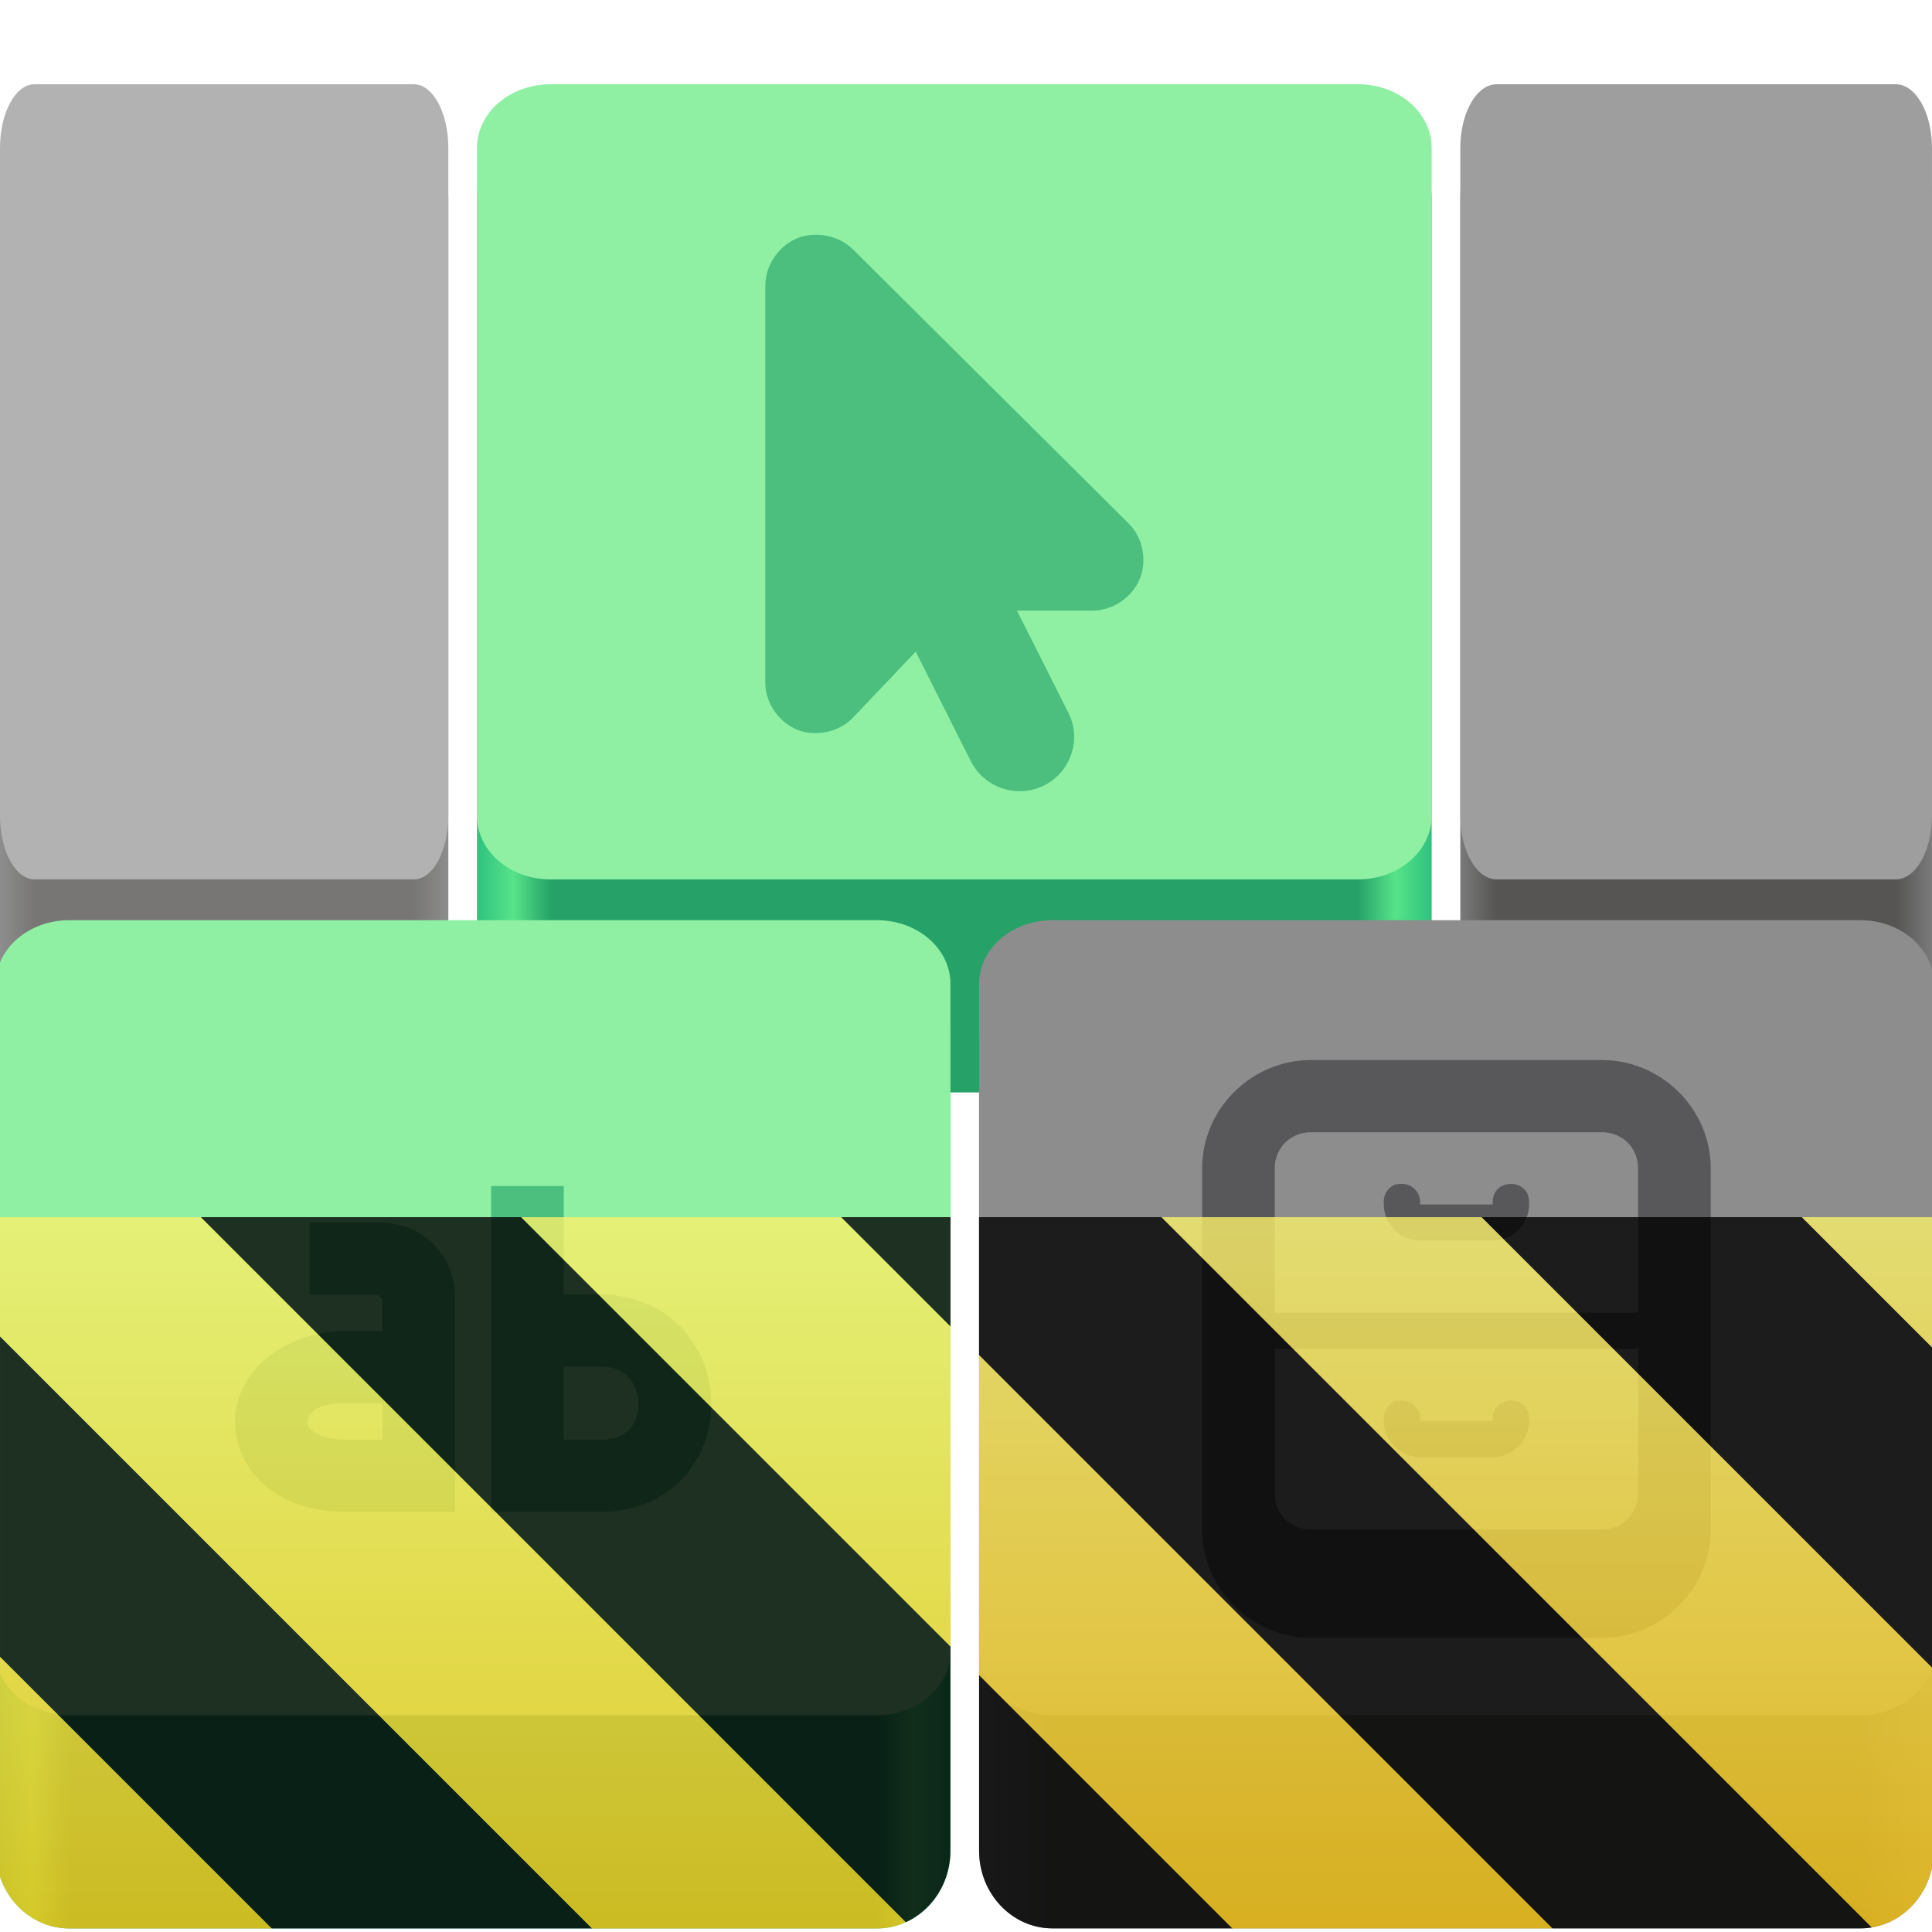
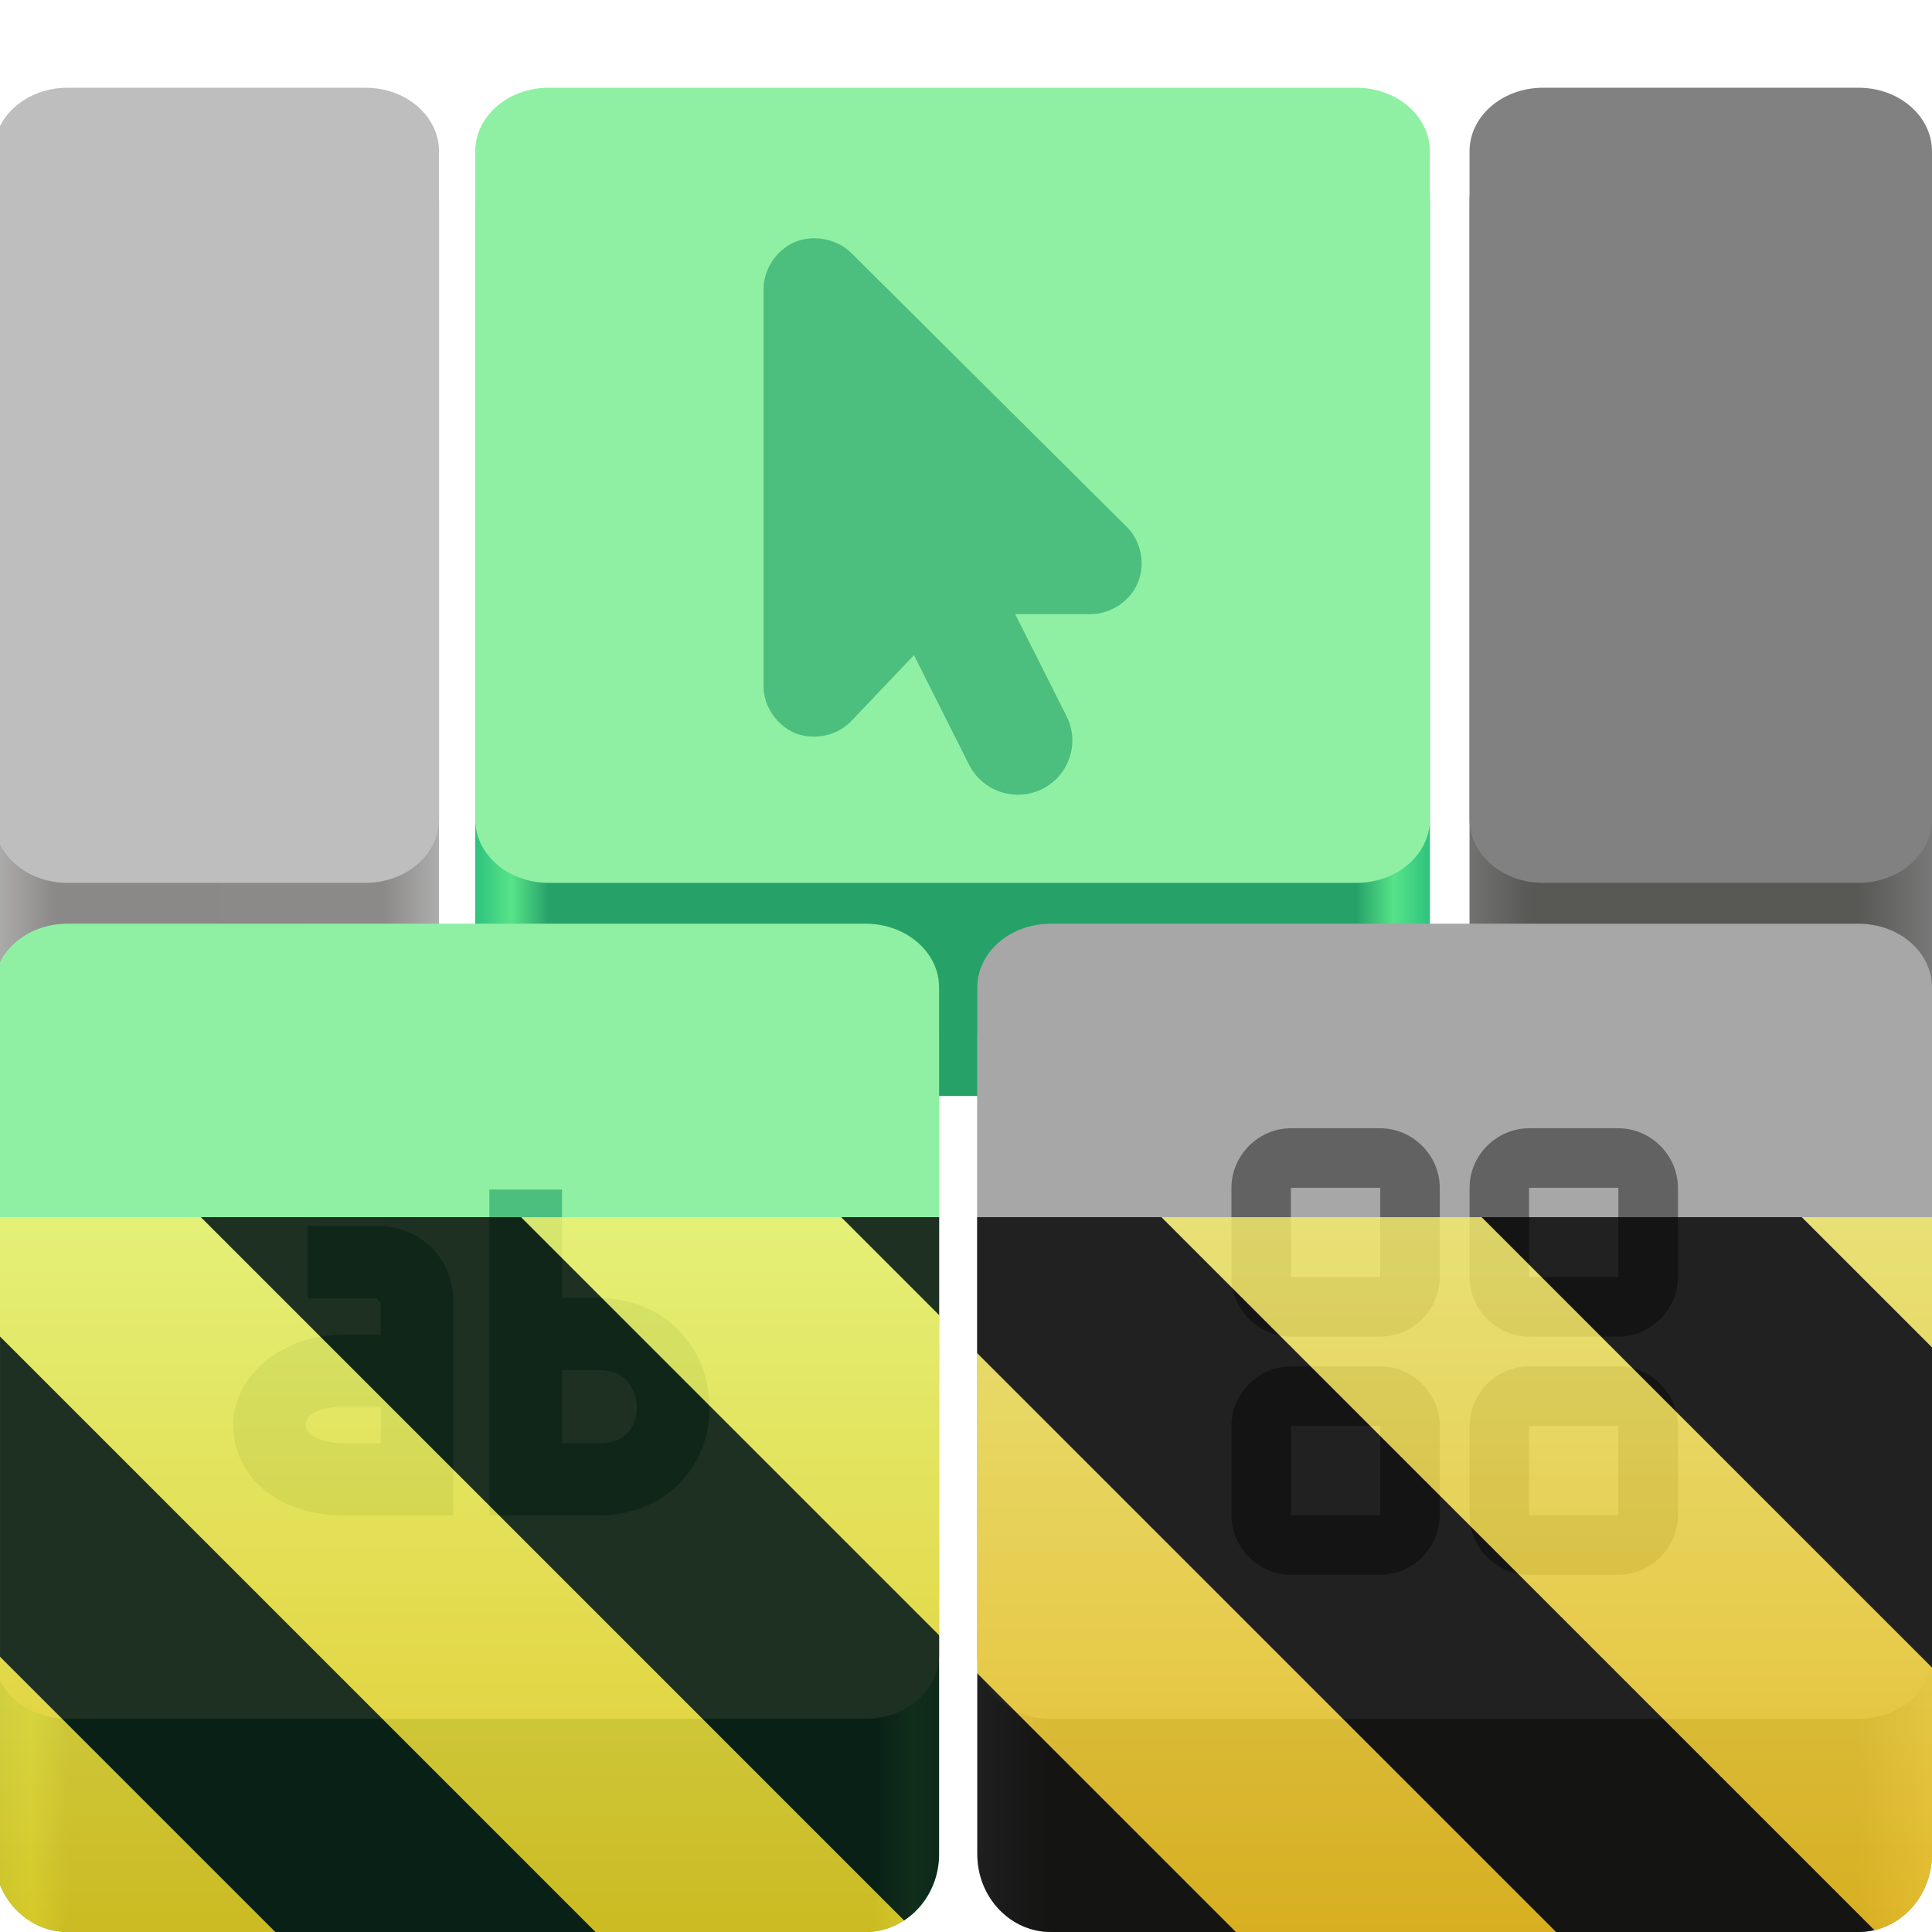
<svg xmlns="http://www.w3.org/2000/svg" xmlns:xlink="http://www.w3.org/1999/xlink" height="128px" viewBox="0 0 128 128" width="128px">
  <filter id="a" height="100%" width="100%" x="0%" y="0%">
    <feColorMatrix color-interpolation-filters="sRGB" values="0 0 0 0 1 0 0 0 0 1 0 0 0 0 1 0 0 0 1 0" />
  </filter>
-   <linearGradient id="b" gradientTransform="matrix(0.0663002 0 0 0.211772 -5.873931 167.548)" gradientUnits="userSpaceOnUse" x1="88.596" x2="536.596" y1="-449.394" y2="-449.394">
-     <stop offset="0" stop-color="#8d8d8d" />
-     <stop offset="0.077" stop-color="#777674" />
-     <stop offset="0.923" stop-color="#777674" />
-     <stop offset="1" stop-color="#8d8d8d" />
-   </linearGradient>
-   <linearGradient id="c" gradientTransform="matrix(0.0697504 0 0 0.211772 90.5722 167.548)" gradientUnits="userSpaceOnUse" x1="88.596" x2="536.596" y1="-449.394" y2="-449.394">
-     <stop offset="0" stop-color="#7a7a7a" />
-     <stop offset="0.077" stop-color="#565554" />
-     <stop offset="0.923" stop-color="#565554" />
-     <stop offset="1" stop-color="#7a7a7a" />
-   </linearGradient>
-   <linearGradient id="d" gradientUnits="userSpaceOnUse">
+   <linearGradient id="b" gradientUnits="userSpaceOnUse">
    <stop offset="0" stop-color="#2ec27e" />
    <stop offset="0.038" stop-color="#57e389" />
    <stop offset="0.077" stop-color="#26a269" />
    <stop offset="0.923" stop-color="#26a269" />
    <stop offset="0.962" stop-color="#57e389" />
    <stop offset="1" stop-color="#2ec27e" />
  </linearGradient>
-   <linearGradient id="e" gradientTransform="matrix(0.141179 0 0 0.211772 19.09517 167.5481)" x1="88.596" x2="536.596" xlink:href="#d" y1="-449.394" y2="-449.394" />
-   <linearGradient id="f" gradientTransform="matrix(0.141179 0 0 0.211772 52.36085 222.9329)" gradientUnits="userSpaceOnUse" x1="88.596" x2="536.596" y1="-449.394" y2="-449.394">
-     <stop offset="0" stop-color="#7a7a7a" />
+   <linearGradient id="c" gradientTransform="matrix(0.141179 0 0 0.211772 18.97798 167.7825)" x1="88.596" x2="536.596" xlink:href="#b" y1="-449.394" y2="-449.394" />
+   <linearGradient id="d" gradientTransform="matrix(0.141179 0 0 0.211772 52.24365 223.1673)" gradientUnits="userSpaceOnUse" x1="88.596" x2="536.596" y1="-449.394" y2="-449.394">
+     <stop offset="0" stop-color="#999999" />
    <stop offset="0.077" stop-color="#646361" />
    <stop offset="0.923" stop-color="#646361" />
-     <stop offset="1" stop-color="#7a7a7a" />
+     <stop offset="1" stop-color="#999999" />
  </linearGradient>
-   <linearGradient id="g" gradientTransform="matrix(0.141179 0 0 0.211772 -12.78791 222.933)" x1="88.596" x2="536.596" xlink:href="#d" y1="-449.394" y2="-449.394" />
+   <linearGradient id="e" gradientTransform="matrix(0.141179 0 0 0.211772 52.24366 167.7826)" gradientUnits="userSpaceOnUse" x1="88.596" x2="536.596" y1="-449.394" y2="-449.394">
+     <stop offset="0.5" stop-color="#787878" />
+     <stop offset="0.58" stop-color="#585855" />
+     <stop offset="0.923" stop-color="#585855" />
+     <stop offset="1" stop-color="#787878" />
+   </linearGradient>
+   <linearGradient id="f" gradientTransform="matrix(0.141179 0 0 0.211772 -45.51349 167.7826)" gradientUnits="userSpaceOnUse" x1="88.596" x2="536.596" y1="-449.394" y2="-449.394">
+     <stop offset="0.498" stop-color="#b8b8b8" />
+     <stop offset="0.58" stop-color="#8b8987" />
+     <stop offset="0.923" stop-color="#8b8a89" />
+     <stop offset="1" stop-color="#b8b8b8" />
+   </linearGradient>
+   <linearGradient id="g" gradientTransform="matrix(0.141179 0 0 0.211772 -12.9051 223.1673)" x1="88.596" x2="536.596" xlink:href="#b" y1="-449.394" y2="-449.394" />
  <clipPath id="h">
-     <path d="m 64 63 h 64 v 65 h -64 z m 0 0" />
+     <path d="m 0 8 h 30 v 65 h -30 z m 0 0" />
  </clipPath>
  <clipPath id="i">
-     <path d="m 64 60 h 64 v 54 h -64 z m 0 0" />
+     <path d="m 0 5 h 30 v 54 h -30 z m 0 0" />
  </clipPath>
  <clipPath id="j">
    <path d="m 0 63 h 63 v 65 h -63 z m 0 0" />
  </clipPath>
  <clipPath id="k">
-     <path d="m 0 60 h 63 v 54 h -63 z m 0 0" />
+     <path d="m 0 61 h 63 v 53 h -63 z m 0 0" />
  </clipPath>
  <clipPath id="l">
    <rect height="128" width="128" />
  </clipPath>
  <clipPath id="m">
    <rect height="128" width="128" />
  </clipPath>
  <mask id="n">
    <g filter="url(#a)">
      <g clip-path="url(#m)" filter="url(#a)">
        <g clip-path="url(#l)">
-           <path d="m 2.285 8 h 25.133 c 1.262 0 2.285 2.305 2.285 5.148 v 54.082 c 0 2.844 -1.023 5.148 -2.285 5.148 h -25.133 c -1.262 0 -2.285 -2.305 -2.285 -5.148 v -54.082 c 0 -2.844 1.023 -5.148 2.285 -5.148 z m 0 0" fill="url(#b)" />
-           <path d="m 2.285 5.582 h 25.133 c 1.262 0 2.285 1.887 2.285 4.215 v 44.25 c 0 2.328 -1.023 4.215 -2.285 4.215 h -25.133 c -1.262 0 -2.285 -1.887 -2.285 -4.215 v -44.25 c 0 -2.328 1.023 -4.215 2.285 -4.215 z m 0 0" fill="#b2b2b2" />
-           <path d="m 99.156 8 h 26.441 c 1.324 0 2.402 2.305 2.402 5.148 v 54.082 c 0 2.844 -1.078 5.148 -2.402 5.148 h -26.441 c -1.328 0 -2.406 -2.305 -2.406 -5.148 v -54.082 c 0 -2.844 1.078 -5.148 2.406 -5.148 z m 0 0" fill="url(#c)" />
-           <path d="m 99.156 5.582 h 26.441 c 1.324 0 2.402 1.887 2.402 4.215 v 44.25 c 0 2.328 -1.078 4.215 -2.402 4.215 h -26.441 c -1.328 0 -2.406 -1.887 -2.406 -4.215 v -44.25 c 0 -2.328 1.078 -4.215 2.406 -4.215 z m 0 0" fill="#9e9e9e" />
-           <path d="m 36.469 8 h 53.516 c 2.688 0 4.867 2.305 4.867 5.152 v 54.078 c 0 2.844 -2.18 5.148 -4.867 5.148 h -53.516 c -2.688 0 -4.867 -2.305 -4.867 -5.148 v -54.078 c 0 -2.848 2.18 -5.152 4.867 -5.152 z m 0 0" fill="url(#e)" />
+           <path d="m 36.352 8.234 h 53.516 c 2.688 0 4.867 2.305 4.867 5.152 v 54.078 c 0 2.844 -2.18 5.148 -4.867 5.148 h -53.516 c -2.688 0 -4.867 -2.305 -4.867 -5.148 v -54.078 c 0 -2.848 2.18 -5.152 4.867 -5.152 z m 0 0" fill="url(#c)" />
+           <path d="m 69.617 63.621 h 53.516 c 2.688 0 4.867 2.305 4.867 5.148 v 54.078 c 0 2.844 -2.18 5.152 -4.867 5.152 h -53.516 c -2.688 0 -4.867 -2.309 -4.867 -5.152 v -54.078 c 0 -2.844 2.18 -5.148 4.867 -5.148 z m 0 0" fill="url(#d)" />
+           <path d="m 102.227 8.234 h 20.906 c 2.688 0 4.867 2.305 4.867 5.148 v 54.078 c 0 2.844 -2.18 5.152 -4.867 5.152 h -20.906 c -2.688 0 -4.867 -2.309 -4.867 -5.152 v -54.078 c 0 -2.844 2.18 -5.148 4.867 -5.148 z m 0 0" fill="url(#e)" />
+           <path d="m 102.227 5.812 h 20.906 c 2.688 0 4.867 1.887 4.867 4.215 v 44.254 c 0 2.324 -2.18 4.211 -4.867 4.211 h -20.906 c -2.688 0 -4.867 -1.887 -4.867 -4.211 v -44.254 c 0 -2.328 2.18 -4.215 4.867 -4.215 z m 0 0" fill="#818181" />
          <g clip-path="url(#h)">
-             <path d="m 69.734 63.387 h 53.516 c 2.688 0 4.867 2.305 4.867 5.148 v 54.078 c 0 2.844 -2.18 5.148 -4.867 5.148 h -53.516 c -2.688 0 -4.867 -2.305 -4.867 -5.148 v -54.078 c 0 -2.844 2.18 -5.148 4.867 -5.148 z m 0 0" fill="url(#f)" />
+             <path d="m 4.469 8.234 h 19.75 c 2.688 0 4.867 2.305 4.867 5.148 v 54.078 c 0 2.844 -2.18 5.152 -4.867 5.152 h -19.75 c -2.688 0 -4.867 -2.309 -4.867 -5.152 v -54.078 c 0 -2.844 2.18 -5.148 4.867 -5.148 z m 0 0" fill="url(#f)" />
          </g>
          <g clip-path="url(#i)">
-             <path d="m 69.734 60.965 h 53.516 c 2.688 0 4.867 1.887 4.867 4.215 v 44.254 c 0 2.324 -2.18 4.211 -4.867 4.211 h -53.516 c -2.688 0 -4.867 -1.887 -4.867 -4.211 v -44.254 c 0 -2.328 2.18 -4.215 4.867 -4.215 z m 0 0" fill="#8d8d8d" />
+             <path d="m 4.469 5.812 h 19.75 c 2.688 0 4.867 1.887 4.867 4.215 v 44.254 c 0 2.324 -2.18 4.211 -4.867 4.211 h -19.75 c -2.688 0 -4.867 -1.887 -4.867 -4.211 v -44.254 c 0 -2.328 2.18 -4.215 4.867 -4.215 z m 0 0" fill="#bebebe" />
          </g>
-           <path d="m 86.863 70.23 c -3.957 0 -7.219 3.242 -7.219 7.176 v 23.926 c 0 3.934 3.262 7.18 7.219 7.18 h 19.258 c 3.957 0 7.219 -3.246 7.219 -7.18 v -23.926 c 0 -3.934 -3.262 -7.176 -7.219 -7.176 z m 0 4.785 h 19.258 c 1.371 0 2.406 1.027 2.406 2.391 v 9.57 h -24.07 v -9.57 c 0 -1.363 1.035 -2.391 2.406 -2.391 z m 5.934 3.418 c -0.047 0 -0.094 0.008 -0.141 0.023 c -0.047 0 -0.102 0 -0.148 0 c -0.52 0.168 -0.855 0.652 -0.828 1.195 v 0.148 c 0 1.309 1.09 2.391 2.406 2.391 h 4.812 c 1.316 0 2.41 -1.082 2.41 -2.391 v -0.148 c 0.027 -1.617 -2.438 -1.617 -2.41 0 v 0.148 h -4.812 v -0.148 c 0.008 -0.711 -0.594 -1.262 -1.289 -1.215 z m -8.34 10.938 h 24.07 v 9.57 c 0 1.363 -1.035 2.391 -2.406 2.391 h -19.258 c -1.371 0 -2.406 -1.027 -2.406 -2.391 z m 8.34 3.418 c -0.047 0 -0.094 0.008 -0.141 0.023 c -0.047 0 -0.102 0 -0.148 0 c -0.52 0.168 -0.855 0.652 -0.828 1.195 v 0.148 c 0 1.309 1.09 2.391 2.406 2.391 h 4.812 c 1.316 0 2.41 -1.082 2.41 -2.391 v -0.148 c 0.027 -1.617 -2.438 -1.617 -2.41 0 v 0.148 h -4.812 v -0.148 c 0.008 -0.711 -0.594 -1.262 -1.289 -1.215 z m 0 0" fill="#29282a" fill-opacity="0.522" />
+           <path d="m 69.617 61.199 h 53.516 c 2.688 0 4.867 1.887 4.867 4.215 v 44.254 c 0 2.324 -2.18 4.211 -4.867 4.211 h -53.516 c -2.688 0 -4.867 -1.887 -4.867 -4.211 v -44.254 c 0 -2.328 2.18 -4.215 4.867 -4.215 z m 0 0" fill="#a7a7a7" />
          <g clip-path="url(#j)">
-             <path d="m 4.586 63.387 h 53.516 c 2.688 0 4.867 2.305 4.867 5.148 v 54.078 c 0 2.844 -2.18 5.152 -4.867 5.152 h -53.516 c -2.688 0 -4.867 -2.309 -4.867 -5.152 v -54.078 c 0 -2.844 2.18 -5.148 4.867 -5.148 z m 0 0" fill="url(#g)" />
+             <path d="m 4.469 63.621 h 52.879 c 2.688 0 4.867 2.305 4.867 5.148 v 54.078 c 0 2.844 -2.18 5.152 -4.867 5.152 h -52.879 c -2.688 0 -4.867 -2.309 -4.867 -5.152 v -54.078 c 0 -2.844 2.18 -5.148 4.867 -5.148 z m 0 0" fill="url(#g)" />
          </g>
          <g clip-path="url(#k)">
-             <path d="m 4.586 60.965 h 53.516 c 2.688 0 4.867 1.887 4.867 4.215 v 44.254 c 0 2.324 -2.18 4.211 -4.867 4.211 h -53.516 c -2.688 0 -4.867 -1.887 -4.867 -4.211 v -44.254 c 0 -2.328 2.18 -4.215 4.867 -4.215 z m 0 0" fill="#8ff0a4" />
+             <path d="m 4.469 61.199 h 52.879 c 2.688 0 4.867 1.887 4.867 4.215 v 44.254 c 0 2.324 -2.18 4.211 -4.867 4.211 h -52.879 c -2.688 0 -4.867 -1.887 -4.867 -4.211 v -44.254 c 0 -2.328 2.18 -4.215 4.867 -4.215 z m 0 0" fill="#8ff0a4" />
          </g>
-           <path d="m 20.512 80.996 v 4.785 h 4.621 c -0.133 0 0.203 0.379 0.203 0.195 v 2.211 h -2.418 c -4.129 0 -7.293 2.691 -7.352 5.945 c -0.027 1.625 0.738 3.258 2.074 4.355 c 1.336 1.102 3.164 1.676 5.277 1.676 h 7.23 v -14.188 c 0 -2.801 -2.133 -4.98 -5.016 -4.98 z m 2.406 11.977 h 2.418 v 2.406 h -2.418 c -1.25 0 -1.91 -0.328 -2.211 -0.582 c -0.305 -0.246 -0.328 -0.41 -0.328 -0.582 c 0.008 -0.344 0.207 -1.246 2.539 -1.246 z m 9.621 -14.398 v 21.59 h 7.23 c 2.258 0 4.258 -0.891 5.531 -2.297 c 1.277 -1.402 1.844 -3.195 1.82 -4.941 c -0.012 -1.809 -0.688 -3.547 -1.902 -4.891 c -1.27 -1.379 -3.234 -2.281 -5.449 -2.281 h -2.418 v -7.18 z m 4.812 11.965 h 2.418 c 1.016 0 1.504 0.301 1.895 0.723 c 0.387 0.426 0.633 1.07 0.645 1.727 c 0.008 0.66 -0.215 1.27 -0.578 1.672 c -0.367 0.398 -0.855 0.719 -1.961 0.719 h -2.418 z m 0 0" fill="#26a269" fill-opacity="0.639" />
-           <path d="m 36.469 5.582 h 53.516 c 2.688 0 4.867 1.887 4.867 4.215 v 44.25 c 0 2.328 -2.18 4.215 -4.867 4.215 h -53.516 c -2.688 0 -4.867 -1.887 -4.867 -4.215 v -44.25 c 0 -2.328 2.18 -4.215 4.867 -4.215 z m 0 0" fill="#8ff0a4" />
-           <path d="m 54.219 15.555 c -0.488 -0.02 -0.977 0.059 -1.41 0.234 c -1.164 0.477 -2.105 1.73 -2.105 3.133 v 26.316 c 0 1.402 0.961 2.645 2.125 3.113 c 1.156 0.457 2.719 0.207 3.688 -0.812 l 4.152 -4.367 l 3.648 7.254 c 0.895 1.777 3.066 2.496 4.844 1.617 c 1.785 -0.887 2.512 -3.047 1.625 -4.812 l -3.41 -6.777 h 4.992 c 1.41 0 2.668 -0.934 3.141 -2.094 c 0.477 -1.148 0.262 -2.691 -0.734 -3.68 l -18.258 -18.152 c -0.621 -0.617 -1.469 -0.934 -2.297 -0.973 z m 0 0" fill="#26a269" fill-opacity="0.639" />
+           <path d="m 20.395 81.23 v 4.785 h 4.621 c -0.133 0 0.203 0.379 0.203 0.195 v 2.211 h -2.418 c -4.129 0 -7.293 2.691 -7.352 5.945 c -0.027 1.625 0.738 3.258 2.074 4.355 c 1.336 1.102 3.164 1.676 5.277 1.676 h 7.23 v -14.188 c 0 -2.801 -2.133 -4.98 -5.016 -4.98 z m 2.406 11.977 h 2.418 v 2.406 h -2.418 c -1.25 0 -1.91 -0.328 -2.211 -0.582 c -0.305 -0.246 -0.328 -0.41 -0.328 -0.582 c 0.008 -0.344 0.207 -1.246 2.539 -1.246 z m 9.621 -14.398 v 21.59 h 7.23 c 2.258 0 4.258 -0.891 5.531 -2.297 c 1.277 -1.402 1.844 -3.195 1.82 -4.941 c -0.012 -1.809 -0.688 -3.547 -1.902 -4.891 c -1.27 -1.379 -3.234 -2.281 -5.449 -2.281 h -2.418 v -7.18 z m 4.812 11.965 h 2.418 c 1.016 0 1.504 0.301 1.895 0.723 c 0.387 0.426 0.633 1.07 0.645 1.727 c 0.008 0.66 -0.215 1.27 -0.578 1.672 c -0.367 0.398 -0.855 0.719 -1.961 0.719 h -2.418 z m 0 0" fill="#26a269" fill-opacity="0.639" />
+           <path d="m 36.352 5.812 h 53.516 c 2.688 0 4.867 1.887 4.867 4.215 v 44.25 c 0 2.328 -2.18 4.215 -4.867 4.215 h -53.516 c -2.688 0 -4.867 -1.887 -4.867 -4.215 v -44.25 c 0 -2.328 2.18 -4.215 4.867 -4.215 z m 0 0" fill="#8ff0a4" />
+           <path d="m 54.102 15.789 c -0.488 -0.02 -0.977 0.059 -1.41 0.234 c -1.164 0.477 -2.105 1.73 -2.105 3.133 v 26.316 c 0 1.402 0.961 2.645 2.125 3.113 c 1.156 0.457 2.719 0.207 3.688 -0.812 l 4.152 -4.367 l 3.648 7.254 c 0.895 1.777 3.066 2.496 4.844 1.617 c 1.785 -0.887 2.512 -3.047 1.625 -4.812 l -3.41 -6.777 h 4.992 c 1.41 0 2.668 -0.934 3.141 -2.094 c 0.477 -1.148 0.262 -2.691 -0.734 -3.68 l -18.258 -18.152 c -0.621 -0.617 -1.469 -0.934 -2.297 -0.973 z m 0 0" fill="#26a269" fill-opacity="0.639" />
+           <path d="m 85.527 74.75 c -2.148 0 -3.941 1.793 -3.941 3.945 v 5.914 c 0 2.152 1.793 3.945 3.941 3.945 h 5.918 c 2.148 0 3.945 -1.793 3.945 -3.945 v -5.914 c 0 -2.152 -1.797 -3.945 -3.945 -3.945 z m 15.777 0 c -2.148 0 -3.941 1.793 -3.941 3.945 v 5.914 c 0 2.152 1.793 3.945 3.941 3.945 h 5.918 c 2.148 0 3.945 -1.793 3.945 -3.945 v -5.914 c 0 -2.152 -1.797 -3.945 -3.945 -3.945 z m -15.777 3.945 h 5.918 v 5.914 h -5.918 z m 15.777 0 h 5.918 v 5.914 h -5.918 z m -15.777 11.832 c -2.148 0 -3.941 1.793 -3.941 3.945 v 5.914 c 0 2.148 1.793 3.945 3.941 3.945 h 5.918 c 2.148 0 3.945 -1.797 3.945 -3.945 v -5.914 c 0 -2.152 -1.797 -3.945 -3.945 -3.945 z m 15.777 0 c -2.148 0 -3.941 1.793 -3.941 3.945 v 5.914 c 0 2.148 1.793 3.945 3.941 3.945 h 5.918 c 2.148 0 3.945 -1.797 3.945 -3.945 v -5.914 c 0 -2.152 -1.797 -3.945 -3.945 -3.945 z m -15.777 3.945 h 5.918 v 5.914 h -5.918 z m 15.777 0 h 5.918 v 5.914 h -5.918 z m 0 0" fill="#222222" fill-opacity="0.514" />
        </g>
      </g>
    </g>
  </mask>
  <mask id="o">
    <g filter="url(#a)">
      <rect fill-opacity="0.8" height="184.32" width="184.32" x="-28.16" y="-28.16" />
    </g>
  </mask>
  <linearGradient id="p" gradientTransform="matrix(0 0.37 -0.98462 0 295.385 -30.36)" gradientUnits="userSpaceOnUse" x1="300" x2="428" y1="235" y2="235">
    <stop offset="0" stop-color="#f9f06b" />
    <stop offset="1" stop-color="#f5c211" />
  </linearGradient>
  <clipPath id="q">
    <rect height="128" width="128" />
  </clipPath>
  <clipPath id="r">
    <rect height="128" width="128" />
  </clipPath>
-   <path d="m 2.285 8 h 25.133 c 1.262 0 2.285 2.305 2.285 5.148 v 54.082 c 0 2.844 -1.023 5.148 -2.285 5.148 h -25.133 c -1.262 0 -2.285 -2.305 -2.285 -5.148 v -54.082 c 0 -2.844 1.023 -5.148 2.285 -5.148 z m 0 0" fill="url(#b)" />
-   <path d="m 2.285 5.582 h 25.133 c 1.262 0 2.285 1.887 2.285 4.215 v 44.25 c 0 2.328 -1.023 4.215 -2.285 4.215 h -25.133 c -1.262 0 -2.285 -1.887 -2.285 -4.215 v -44.25 c 0 -2.328 1.023 -4.215 2.285 -4.215 z m 0 0" fill="#b2b2b2" />
-   <path d="m 99.156 8 h 26.441 c 1.324 0 2.402 2.305 2.402 5.148 v 54.082 c 0 2.844 -1.078 5.148 -2.402 5.148 h -26.441 c -1.328 0 -2.406 -2.305 -2.406 -5.148 v -54.082 c 0 -2.844 1.078 -5.148 2.406 -5.148 z m 0 0" fill="url(#c)" />
-   <path d="m 99.156 5.582 h 26.441 c 1.324 0 2.402 1.887 2.402 4.215 v 44.25 c 0 2.328 -1.078 4.215 -2.402 4.215 h -26.441 c -1.328 0 -2.406 -1.887 -2.406 -4.215 v -44.25 c 0 -2.328 1.078 -4.215 2.406 -4.215 z m 0 0" fill="#9e9e9e" />
-   <path d="m 36.469 8 h 53.516 c 2.688 0 4.867 2.305 4.867 5.152 v 54.078 c 0 2.844 -2.18 5.148 -4.867 5.148 h -53.516 c -2.688 0 -4.867 -2.305 -4.867 -5.148 v -54.078 c 0 -2.848 2.18 -5.152 4.867 -5.152 z m 0 0" fill="url(#e)" />
-   <path d="m 69.734 63.387 h 53.516 c 2.688 0 4.867 2.305 4.867 5.148 v 54.078 c 0 2.844 -2.18 5.148 -4.867 5.148 h -53.516 c -2.688 0 -4.867 -2.305 -4.867 -5.148 v -54.078 c 0 -2.844 2.18 -5.148 4.867 -5.148 z m 0 0" fill="url(#f)" />
-   <path d="m 69.734 60.965 h 53.516 c 2.688 0 4.867 1.887 4.867 4.215 v 44.254 c 0 2.324 -2.18 4.211 -4.867 4.211 h -53.516 c -2.688 0 -4.867 -1.887 -4.867 -4.211 v -44.254 c 0 -2.328 2.18 -4.215 4.867 -4.215 z m 0 0" fill="#8d8d8d" />
-   <path d="m 86.863 70.23 c -3.957 0 -7.219 3.242 -7.219 7.176 v 23.926 c 0 3.934 3.262 7.18 7.219 7.18 h 19.258 c 3.957 0 7.219 -3.246 7.219 -7.18 v -23.926 c 0 -3.934 -3.262 -7.176 -7.219 -7.176 z m 0 4.785 h 19.258 c 1.371 0 2.406 1.027 2.406 2.391 v 9.57 h -24.07 v -9.57 c 0 -1.363 1.035 -2.391 2.406 -2.391 z m 5.934 3.418 c -0.047 0 -0.094 0.008 -0.141 0.023 c -0.047 0 -0.102 0 -0.148 0 c -0.52 0.168 -0.855 0.652 -0.828 1.195 v 0.148 c 0 1.309 1.09 2.391 2.406 2.391 h 4.812 c 1.316 0 2.41 -1.082 2.41 -2.391 v -0.148 c 0.027 -1.617 -2.438 -1.617 -2.41 0 v 0.148 h -4.812 v -0.148 c 0.008 -0.711 -0.594 -1.262 -1.289 -1.215 z m -8.34 10.938 h 24.07 v 9.57 c 0 1.363 -1.035 2.391 -2.406 2.391 h -19.258 c -1.371 0 -2.406 -1.027 -2.406 -2.391 z m 8.34 3.418 c -0.047 0 -0.094 0.008 -0.141 0.023 c -0.047 0 -0.102 0 -0.148 0 c -0.52 0.168 -0.855 0.652 -0.828 1.195 v 0.148 c 0 1.309 1.09 2.391 2.406 2.391 h 4.812 c 1.316 0 2.41 -1.082 2.41 -2.391 v -0.148 c 0.027 -1.617 -2.438 -1.617 -2.41 0 v 0.148 h -4.812 v -0.148 c 0.008 -0.711 -0.594 -1.262 -1.289 -1.215 z m 0 0" fill="#29282a" fill-opacity="0.522" />
-   <path d="m 4.586 63.387 h 53.516 c 2.688 0 4.867 2.305 4.867 5.148 v 54.078 c 0 2.844 -2.18 5.152 -4.867 5.152 h -53.516 c -2.688 0 -4.867 -2.309 -4.867 -5.152 v -54.078 c 0 -2.844 2.18 -5.148 4.867 -5.148 z m 0 0" fill="url(#g)" />
-   <path d="m 4.586 60.965 h 53.516 c 2.688 0 4.867 1.887 4.867 4.215 v 44.254 c 0 2.324 -2.18 4.211 -4.867 4.211 h -53.516 c -2.688 0 -4.867 -1.887 -4.867 -4.211 v -44.254 c 0 -2.328 2.18 -4.215 4.867 -4.215 z m 0 0" fill="#8ff0a4" />
-   <path d="m 20.512 80.996 v 4.785 h 4.621 c -0.133 0 0.203 0.379 0.203 0.195 v 2.211 h -2.418 c -4.129 0 -7.293 2.691 -7.352 5.945 c -0.027 1.625 0.738 3.258 2.074 4.355 c 1.336 1.102 3.164 1.676 5.277 1.676 h 7.23 v -14.188 c 0 -2.801 -2.133 -4.98 -5.016 -4.98 z m 2.406 11.977 h 2.418 v 2.406 h -2.418 c -1.25 0 -1.91 -0.328 -2.211 -0.582 c -0.305 -0.246 -0.328 -0.41 -0.328 -0.582 c 0.008 -0.344 0.207 -1.246 2.539 -1.246 z m 9.621 -14.398 v 21.59 h 7.23 c 2.258 0 4.258 -0.891 5.531 -2.297 c 1.277 -1.402 1.844 -3.195 1.82 -4.941 c -0.012 -1.809 -0.688 -3.547 -1.902 -4.891 c -1.27 -1.379 -3.234 -2.281 -5.449 -2.281 h -2.418 v -7.18 z m 4.812 11.965 h 2.418 c 1.016 0 1.504 0.301 1.895 0.723 c 0.387 0.426 0.633 1.07 0.645 1.727 c 0.008 0.66 -0.215 1.27 -0.578 1.672 c -0.367 0.398 -0.855 0.719 -1.961 0.719 h -2.418 z m 0 0" fill="#26a269" fill-opacity="0.639" />
-   <path d="m 36.469 5.582 h 53.516 c 2.688 0 4.867 1.887 4.867 4.215 v 44.25 c 0 2.328 -2.18 4.215 -4.867 4.215 h -53.516 c -2.688 0 -4.867 -1.887 -4.867 -4.215 v -44.25 c 0 -2.328 2.18 -4.215 4.867 -4.215 z m 0 0" fill="#8ff0a4" />
-   <path d="m 54.219 15.555 c -0.488 -0.02 -0.977 0.059 -1.41 0.234 c -1.164 0.477 -2.105 1.73 -2.105 3.133 v 26.316 c 0 1.402 0.961 2.645 2.125 3.113 c 1.156 0.457 2.719 0.207 3.688 -0.812 l 4.152 -4.367 l 3.648 7.254 c 0.895 1.777 3.066 2.496 4.844 1.617 c 1.785 -0.887 2.512 -3.047 1.625 -4.812 l -3.41 -6.777 h 4.992 c 1.41 0 2.668 -0.934 3.141 -2.094 c 0.477 -1.148 0.262 -2.691 -0.734 -3.68 l -18.258 -18.152 c -0.621 -0.617 -1.469 -0.934 -2.297 -0.973 z m 0 0" fill="#26a269" fill-opacity="0.639" />
+   <path d="m 36.352 8.234 h 53.516 c 2.688 0 4.867 2.305 4.867 5.152 v 54.078 c 0 2.844 -2.18 5.148 -4.867 5.148 h -53.516 c -2.688 0 -4.867 -2.305 -4.867 -5.148 v -54.078 c 0 -2.848 2.18 -5.152 4.867 -5.152 z m 0 0" fill="url(#c)" />
+   <path d="m 69.617 63.621 h 53.516 c 2.688 0 4.867 2.305 4.867 5.148 v 54.078 c 0 2.844 -2.18 5.152 -4.867 5.152 h -53.516 c -2.688 0 -4.867 -2.309 -4.867 -5.152 v -54.078 c 0 -2.844 2.18 -5.148 4.867 -5.148 z m 0 0" fill="url(#d)" />
+   <path d="m 102.227 8.234 h 20.906 c 2.688 0 4.867 2.305 4.867 5.148 v 54.078 c 0 2.844 -2.18 5.152 -4.867 5.152 h -20.906 c -2.688 0 -4.867 -2.309 -4.867 -5.152 v -54.078 c 0 -2.844 2.18 -5.148 4.867 -5.148 z m 0 0" fill="url(#e)" />
+   <path d="m 102.227 5.812 h 20.906 c 2.688 0 4.867 1.887 4.867 4.215 v 44.254 c 0 2.324 -2.18 4.211 -4.867 4.211 h -20.906 c -2.688 0 -4.867 -1.887 -4.867 -4.211 v -44.254 c 0 -2.328 2.18 -4.215 4.867 -4.215 z m 0 0" fill="#818181" />
+   <path d="m 4.469 8.234 h 19.75 c 2.688 0 4.867 2.305 4.867 5.148 v 54.078 c 0 2.844 -2.18 5.152 -4.867 5.152 h -19.75 c -2.688 0 -4.867 -2.309 -4.867 -5.152 v -54.078 c 0 -2.844 2.18 -5.148 4.867 -5.148 z m 0 0" fill="url(#f)" />
+   <path d="m 4.469 5.812 h 19.75 c 2.688 0 4.867 1.887 4.867 4.215 v 44.254 c 0 2.324 -2.18 4.211 -4.867 4.211 h -19.75 c -2.688 0 -4.867 -1.887 -4.867 -4.211 v -44.254 c 0 -2.328 2.18 -4.215 4.867 -4.215 z m 0 0" fill="#bebebe" />
+   <path d="m 69.617 61.199 h 53.516 c 2.688 0 4.867 1.887 4.867 4.215 v 44.254 c 0 2.324 -2.18 4.211 -4.867 4.211 h -53.516 c -2.688 0 -4.867 -1.887 -4.867 -4.211 v -44.254 c 0 -2.328 2.18 -4.215 4.867 -4.215 z m 0 0" fill="#a7a7a7" />
+   <path d="m 4.469 63.621 h 52.879 c 2.688 0 4.867 2.305 4.867 5.148 v 54.078 c 0 2.844 -2.18 5.152 -4.867 5.152 h -52.879 c -2.688 0 -4.867 -2.309 -4.867 -5.152 v -54.078 c 0 -2.844 2.18 -5.148 4.867 -5.148 z m 0 0" fill="url(#g)" />
+   <path d="m 4.469 61.199 h 52.879 c 2.688 0 4.867 1.887 4.867 4.215 v 44.254 c 0 2.324 -2.18 4.211 -4.867 4.211 h -52.879 c -2.688 0 -4.867 -1.887 -4.867 -4.211 v -44.254 c 0 -2.328 2.18 -4.215 4.867 -4.215 z m 0 0" fill="#8ff0a4" />
+   <path d="m 20.395 81.23 v 4.785 h 4.621 c -0.133 0 0.203 0.379 0.203 0.195 v 2.211 h -2.418 c -4.129 0 -7.293 2.691 -7.352 5.945 c -0.027 1.625 0.738 3.258 2.074 4.355 c 1.336 1.102 3.164 1.676 5.277 1.676 h 7.23 v -14.188 c 0 -2.801 -2.133 -4.98 -5.016 -4.98 z m 2.406 11.977 h 2.418 v 2.406 h -2.418 c -1.25 0 -1.91 -0.328 -2.211 -0.582 c -0.305 -0.246 -0.328 -0.41 -0.328 -0.582 c 0.008 -0.344 0.207 -1.246 2.539 -1.246 z m 9.621 -14.398 v 21.59 h 7.23 c 2.258 0 4.258 -0.891 5.531 -2.297 c 1.277 -1.402 1.844 -3.195 1.82 -4.941 c -0.012 -1.809 -0.688 -3.547 -1.902 -4.891 c -1.27 -1.379 -3.234 -2.281 -5.449 -2.281 h -2.418 v -7.18 z m 4.812 11.965 h 2.418 c 1.016 0 1.504 0.301 1.895 0.723 c 0.387 0.426 0.633 1.07 0.645 1.727 c 0.008 0.66 -0.215 1.27 -0.578 1.672 c -0.367 0.398 -0.855 0.719 -1.961 0.719 h -2.418 z m 0 0" fill="#26a269" fill-opacity="0.639" />
+   <path d="m 36.352 5.812 h 53.516 c 2.688 0 4.867 1.887 4.867 4.215 v 44.25 c 0 2.328 -2.18 4.215 -4.867 4.215 h -53.516 c -2.688 0 -4.867 -1.887 -4.867 -4.215 v -44.25 c 0 -2.328 2.18 -4.215 4.867 -4.215 z m 0 0" fill="#8ff0a4" />
+   <path d="m 54.102 15.789 c -0.488 -0.02 -0.977 0.059 -1.41 0.234 c -1.164 0.477 -2.105 1.73 -2.105 3.133 v 26.316 c 0 1.402 0.961 2.645 2.125 3.113 c 1.156 0.457 2.719 0.207 3.688 -0.812 l 4.152 -4.367 l 3.648 7.254 c 0.895 1.777 3.066 2.496 4.844 1.617 c 1.785 -0.887 2.512 -3.047 1.625 -4.812 l -3.41 -6.777 h 4.992 c 1.41 0 2.668 -0.934 3.141 -2.094 c 0.477 -1.148 0.262 -2.691 -0.734 -3.68 l -18.258 -18.152 c -0.621 -0.617 -1.469 -0.934 -2.297 -0.973 z m 0 0" fill="#26a269" fill-opacity="0.639" />
+   <path d="m 85.527 74.75 c -2.148 0 -3.941 1.793 -3.941 3.945 v 5.914 c 0 2.152 1.793 3.945 3.941 3.945 h 5.918 c 2.148 0 3.945 -1.793 3.945 -3.945 v -5.914 c 0 -2.152 -1.797 -3.945 -3.945 -3.945 z m 15.777 0 c -2.148 0 -3.941 1.793 -3.941 3.945 v 5.914 c 0 2.152 1.793 3.945 3.941 3.945 h 5.918 c 2.148 0 3.945 -1.793 3.945 -3.945 v -5.914 c 0 -2.152 -1.797 -3.945 -3.945 -3.945 z m -15.777 3.945 h 5.918 v 5.914 h -5.918 z m 15.777 0 h 5.918 v 5.914 h -5.918 z m -15.777 11.832 c -2.148 0 -3.941 1.793 -3.941 3.945 v 5.914 c 0 2.148 1.793 3.945 3.941 3.945 h 5.918 c 2.148 0 3.945 -1.797 3.945 -3.945 v -5.914 c 0 -2.152 -1.797 -3.945 -3.945 -3.945 z m 15.777 0 c -2.148 0 -3.941 1.793 -3.941 3.945 v 5.914 c 0 2.148 1.793 3.945 3.941 3.945 h 5.918 c 2.148 0 3.945 -1.797 3.945 -3.945 v -5.914 c 0 -2.152 -1.797 -3.945 -3.945 -3.945 z m -15.777 3.945 h 5.918 v 5.914 h -5.918 z m 15.777 0 h 5.918 v 5.914 h -5.918 z m 0 0" fill="#222222" fill-opacity="0.514" />
  <g mask="url(#n)">
    <g clip-path="url(#r)">
      <g mask="url(#o)">
        <g clip-path="url(#q)">
          <path d="m 128 80.641 v 47.359 h -128 v -47.359 z m 0 0" fill="url(#p)" />
          <path d="m 13.309 80.641 l 47.355 47.359 h 21.215 l -47.359 -47.359 z m 42.422 0 l 47.363 47.359 h 21.215 l -47.363 -47.359 z m 42.43 0 l 29.84 29.84 v -21.211 l -8.629 -8.629 z m -98.16 7.906 v 21.215 l 18.238 18.238 h 21.215 z m 0 0" />
        </g>
      </g>
    </g>
  </g>
</svg>
